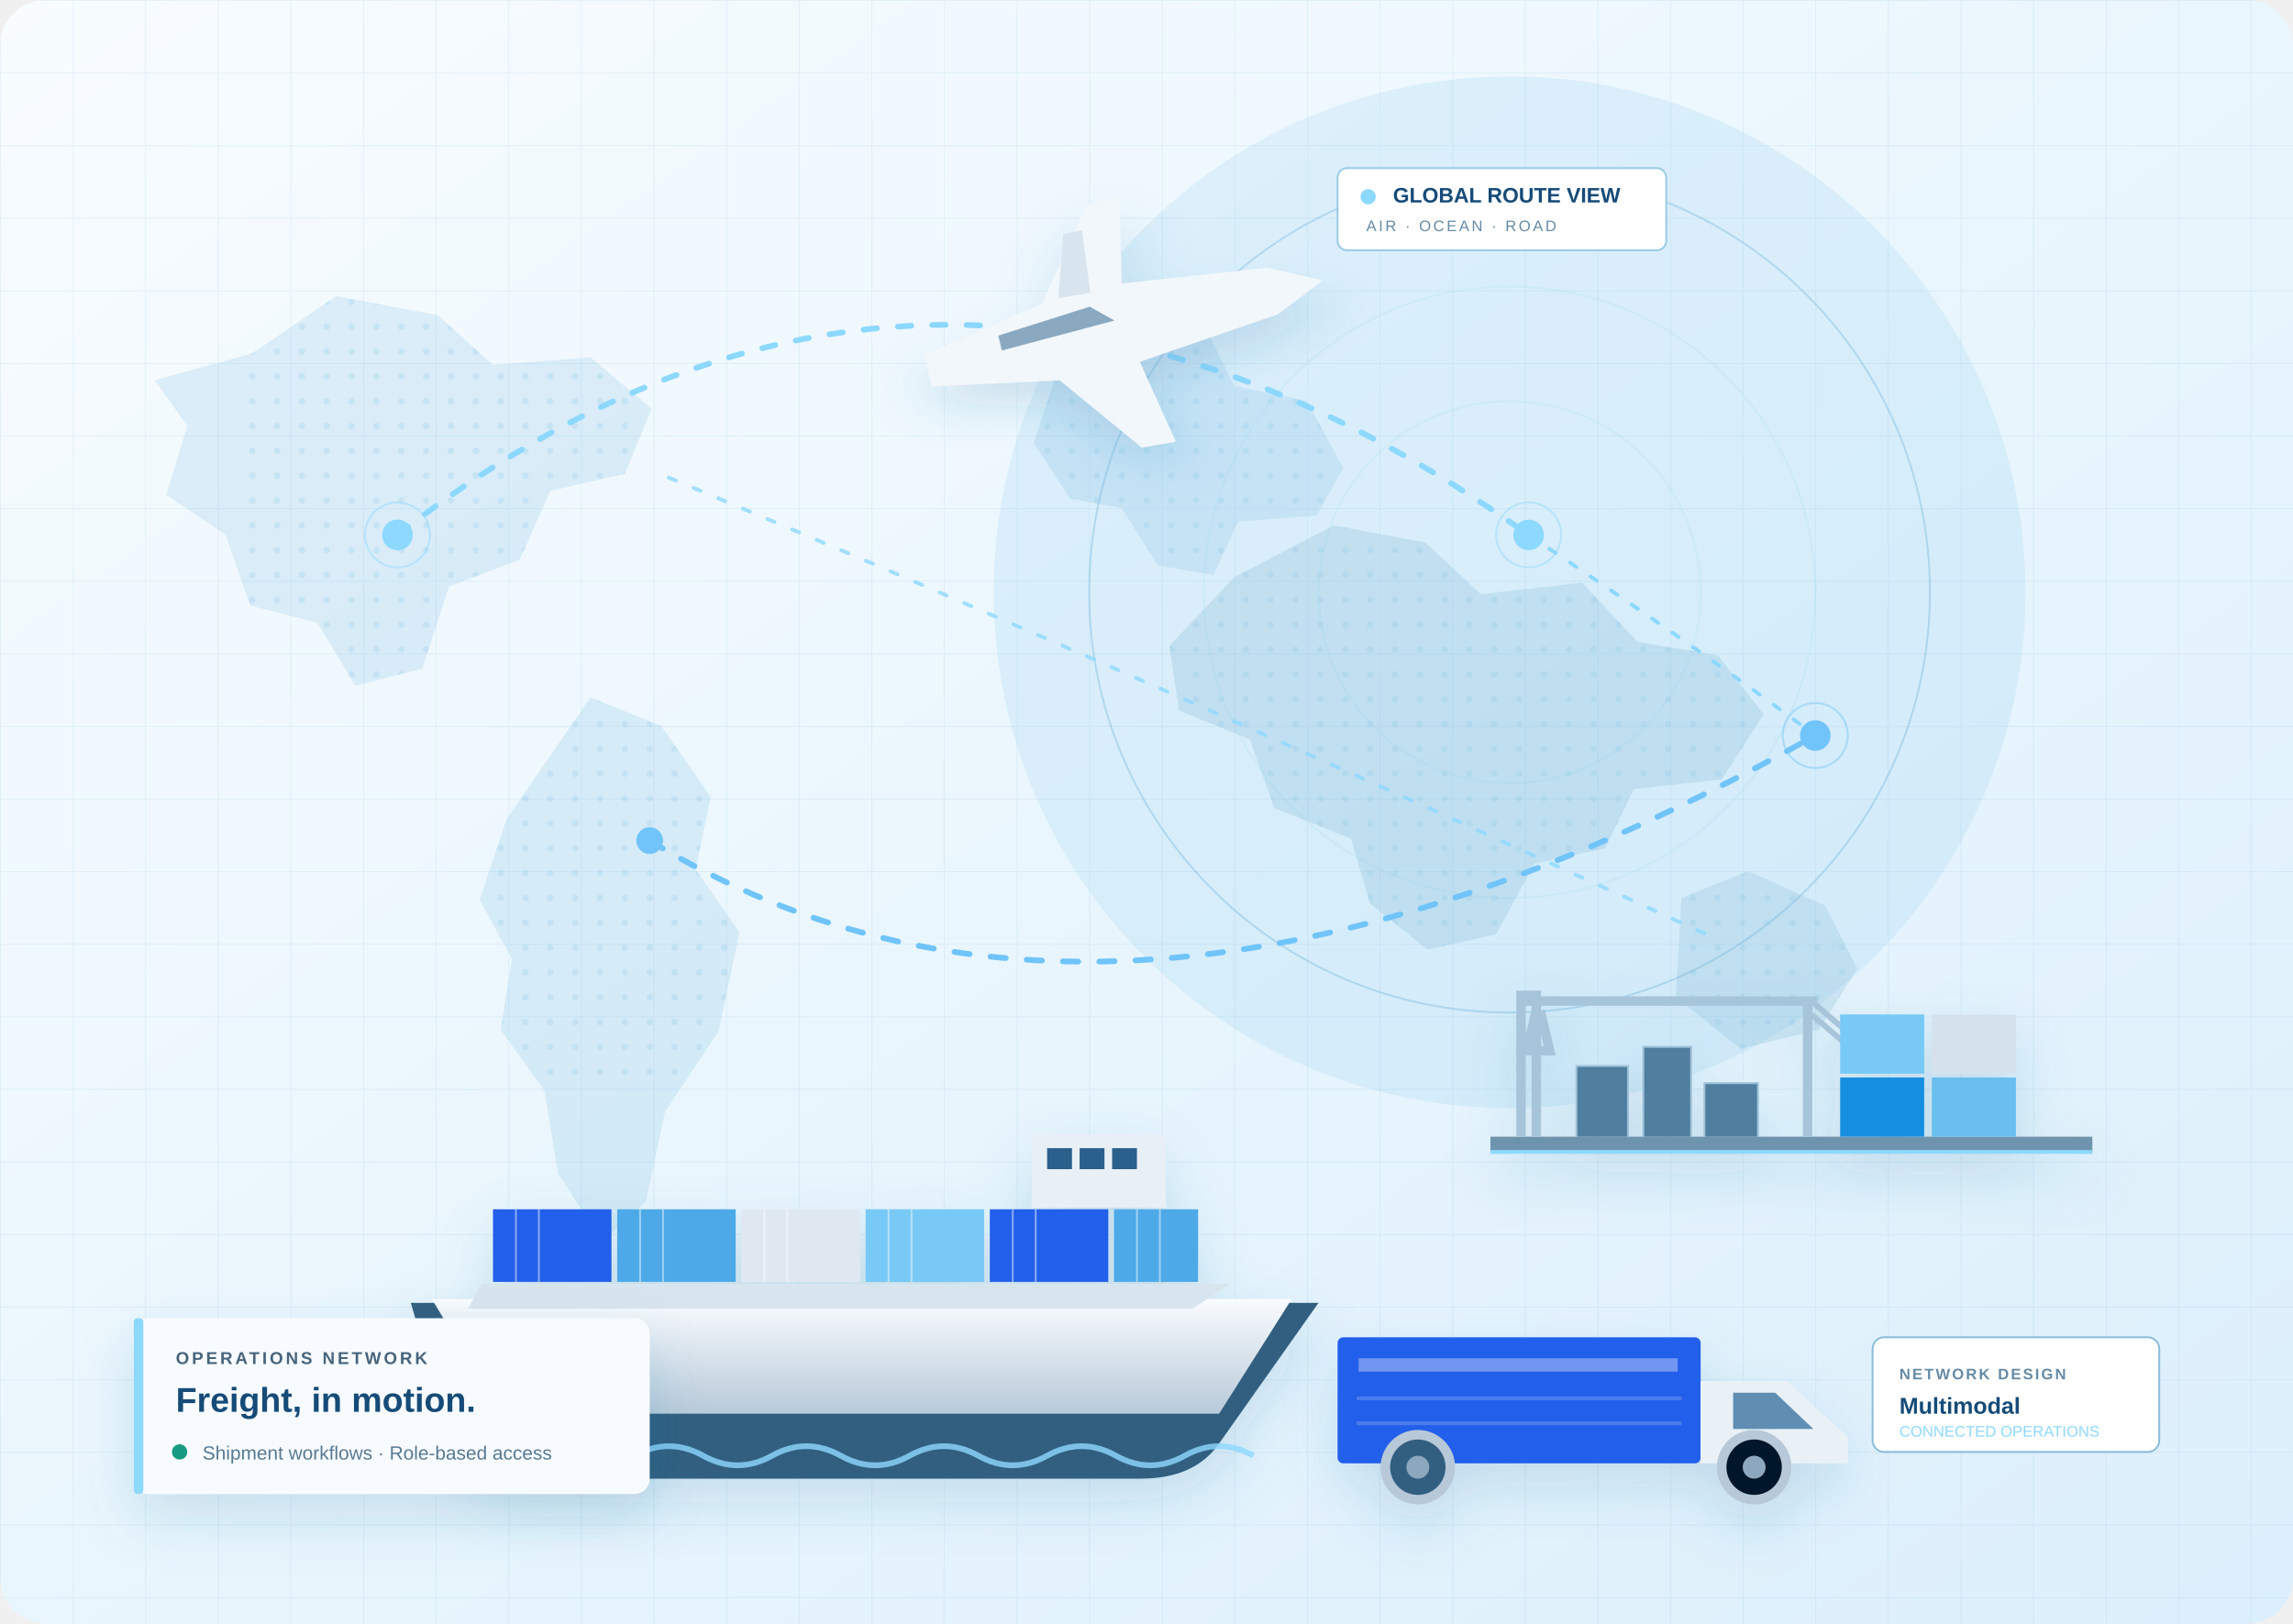
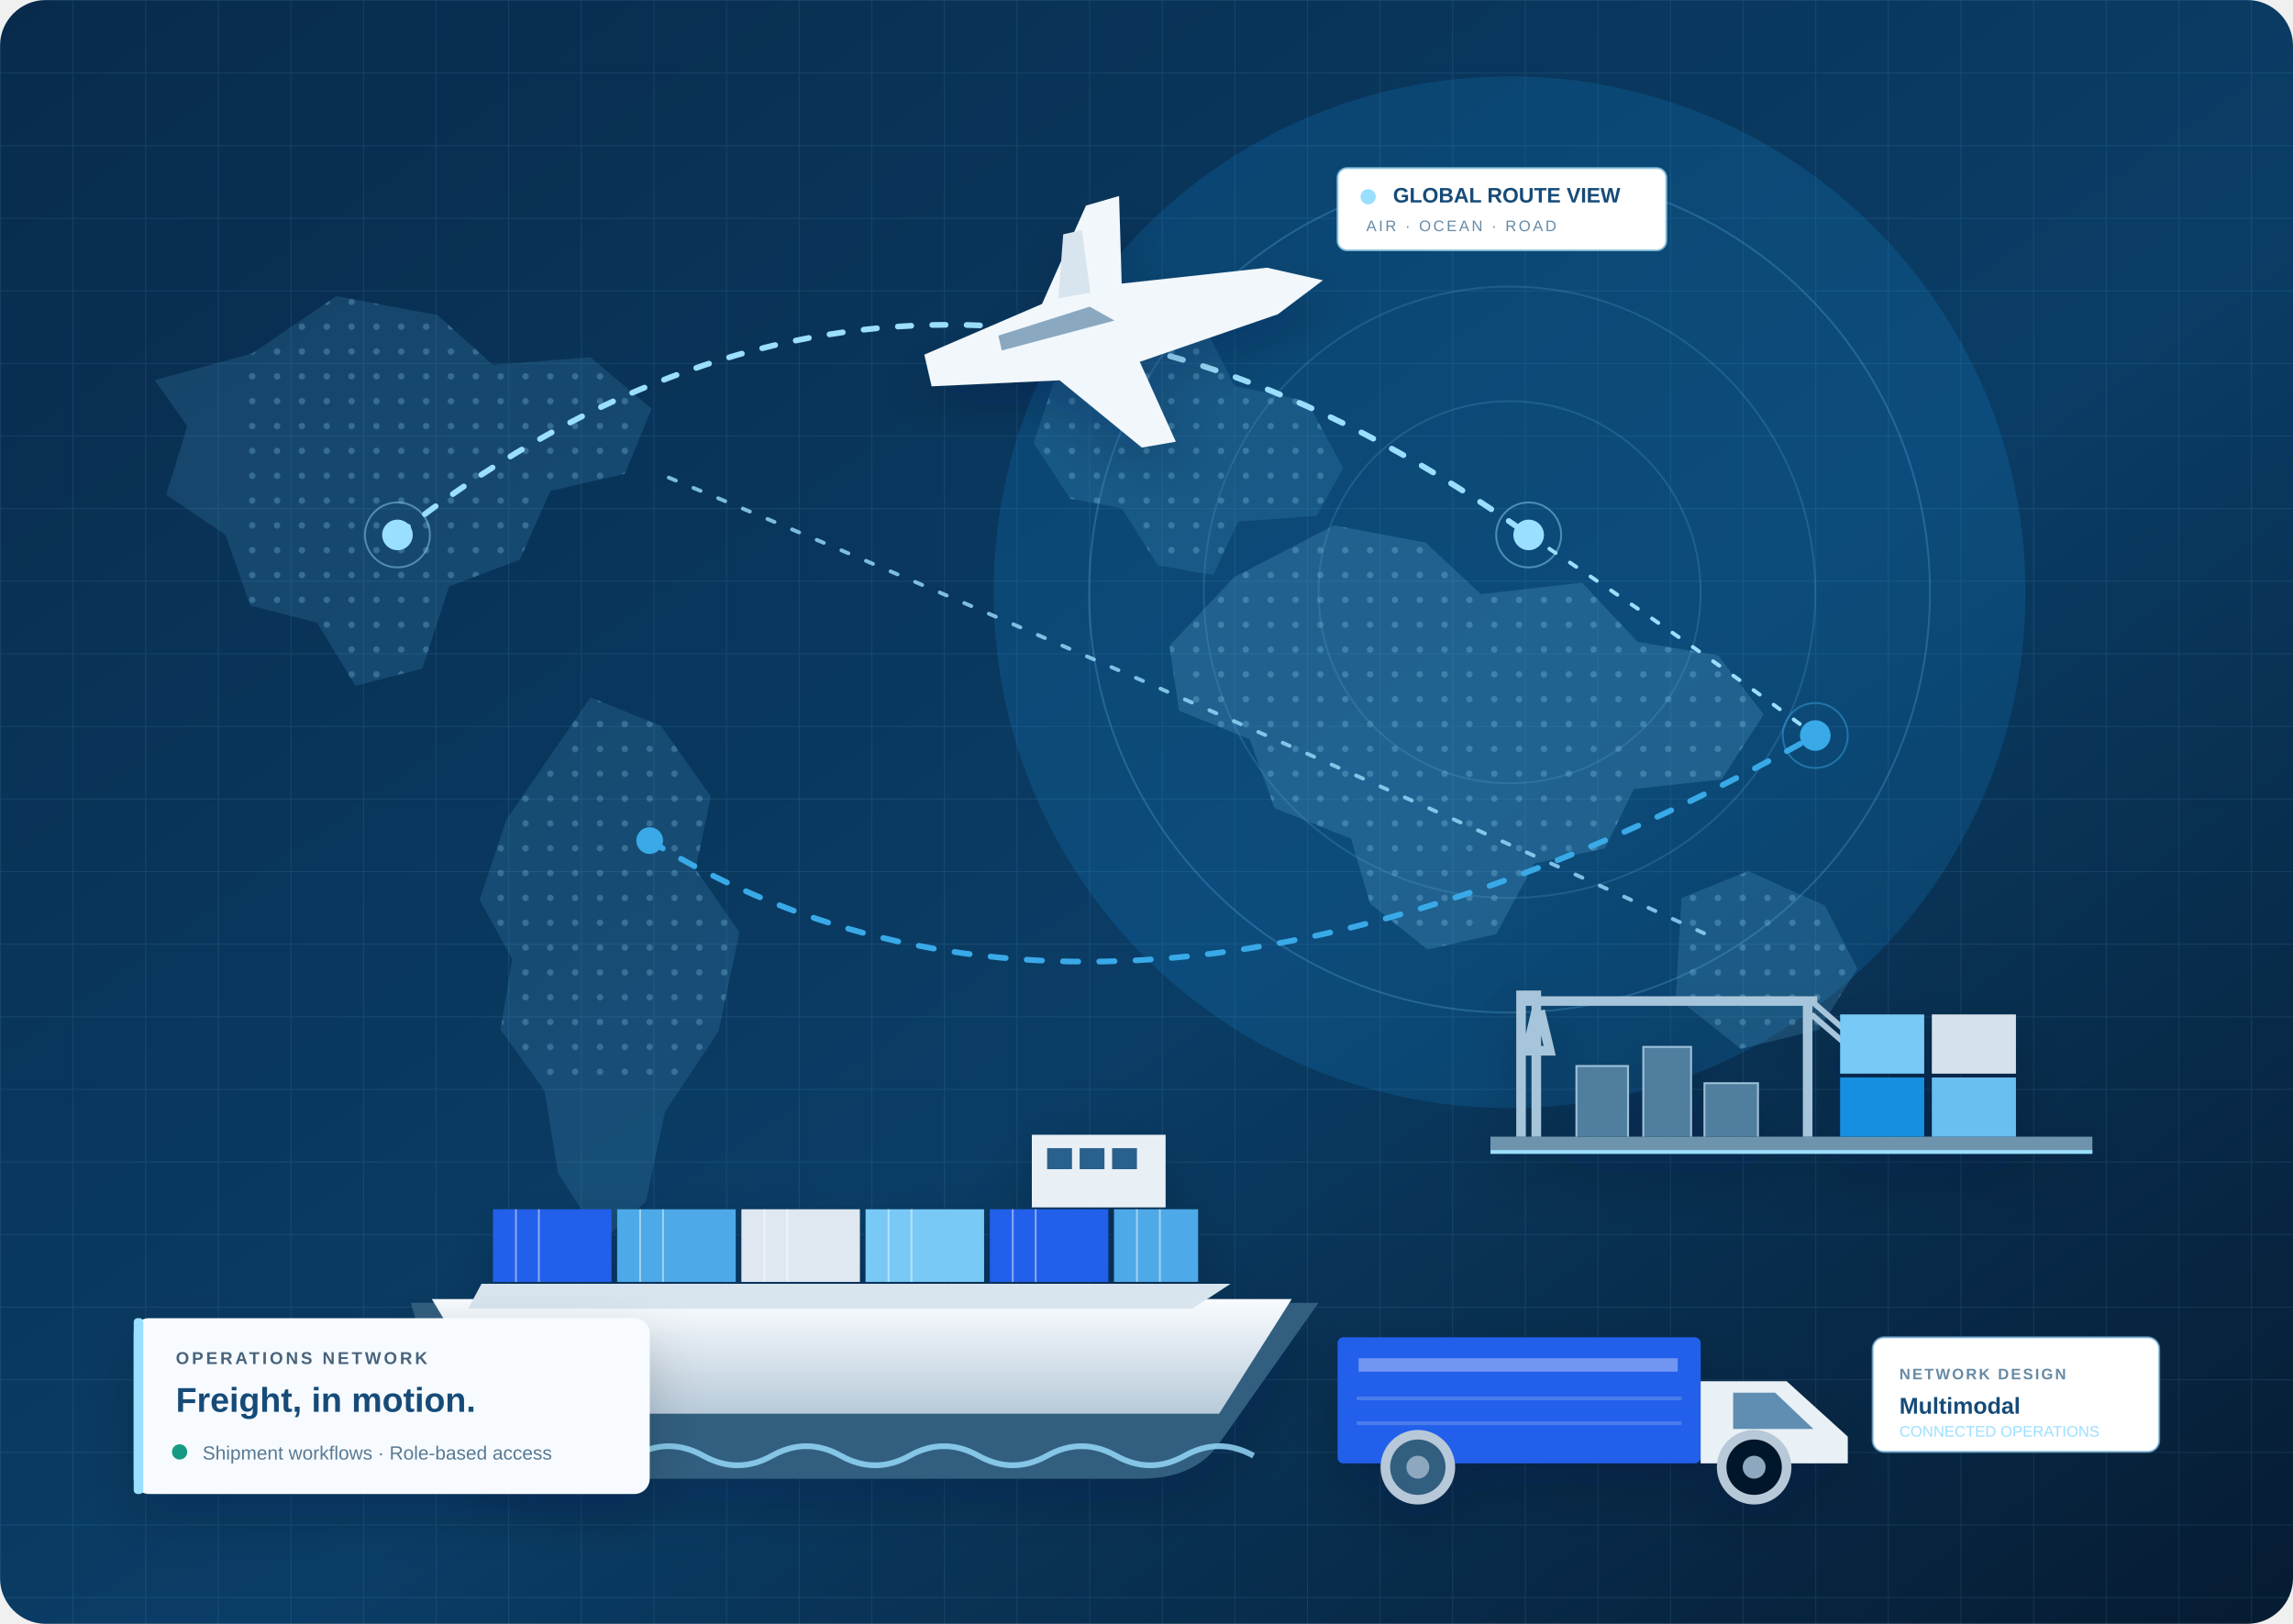
<svg xmlns="http://www.w3.org/2000/svg" viewBox="0 0 1200 850" role="img" aria-labelledby="title desc">
  <defs>
    <linearGradient id="bg" x1="0" y1="0" x2="1" y2="1">
-       <stop stop-color="#F8FCFF" />
-       <stop offset=".56" stop-color="#E8F5FD" />
-       <stop offset="1" stop-color="#DCEFFC" />
+       <stop stop-color="#082B4C" />
+       <stop offset=".56" stop-color="#0A3D66" />
+       <stop offset="1" stop-color="#061B31" />
    </linearGradient>
    <linearGradient id="sea" x1="0" y1="0" x2="1" y2="1">
-       <stop stop-color="#D9F0FC" />
-       <stop offset="1" stop-color="#B8E1F7" />
+       <stop stop-color="#0D5689" />
+       <stop offset="1" stop-color="#0A3D66" />
    </linearGradient>
    <linearGradient id="ship" x1="0" y1="0" x2="0" y2="1">
      <stop stop-color="#f9fcff" />
      <stop offset="1" stop-color="#b8cad9" />
    </linearGradient>
    <linearGradient id="blue" x1="0" y1="0" x2="1" y2="1">
-       <stop stop-color="#70C4FA" />
-       <stop offset="1" stop-color="#2461e8" />
+       <stop stop-color="#39A9E8" />
+       <stop offset="1" stop-color="#167BD1" />
    </linearGradient>
    <pattern id="grid" width="38" height="38" patternUnits="userSpaceOnUse">
-       <path d="M38 0H0V38" fill="none" stroke="#4F9CCB" stroke-opacity=".10" stroke-width="1" />
+       <path d="M38 0H0V38" fill="none" stroke="#8BD7FF" stroke-opacity=".10" stroke-width="1" />
    </pattern>
    <pattern id="dots" width="13" height="13" patternUnits="userSpaceOnUse">
-       <circle cx="2" cy="2" r="1.7" fill="#8dc9e9" fill-opacity=".5" />
+       <circle cx="2" cy="2" r="1.7" fill="#9ADFFF" fill-opacity=".5" />
    </pattern>
    <filter id="shadow" x="-30%" y="-30%" width="160%" height="180%">
-       <feDropShadow dx="0" dy="12" stdDeviation="14" flood-color="#367EAA" flood-opacity=".18" />
+       <feDropShadow dx="0" dy="12" stdDeviation="14" flood-color="#00172B" flood-opacity=".18" />
    </filter>
  </defs>
  <rect width="1200" height="850" rx="24" fill="url(#bg)" />
  <rect width="1200" height="850" rx="24" fill="url(#grid)" />
-   <circle cx="790" cy="310" r="270" fill="#83C8EC" opacity=".18" />
-   <circle cx="790" cy="310" r="220" fill="none" stroke="#258AC5" stroke-opacity=".22" />
-   <circle cx="790" cy="310" r="160" fill="none" stroke="#8bd7e8" stroke-opacity=".15" />
-   <circle cx="790" cy="310" r="100" fill="none" stroke="#8bd7e8" stroke-opacity=".15" />
-   <path d="M132 185l44-30 53 10 29 26 51-4 32 27-14 34-39 9-16 36-37 14-14 43-35 9-20-33-35-9-13-37-31-21 11-36-17-24z" fill="#78B9DF" opacity=".20" />
-   <path d="M309 365l37 15 26 37-8 38 23 33-11 52-28 42-10 47-23 21-23-36-7-43-23-32 6-37-17-31 14-42z" fill="#78B9DF" opacity=".20" />
-   <path d="M558 180l32-20 41 12 15 30 38 8 19 35-14 25-41 3-13 28-29-5-19-30-27-5-19-29z" fill="#78B9DF" opacity=".20" />
-   <path d="M646 302l52-27 48 9 29 27 53-6 29 31 42 7 24 31-22 34-46 5-15 31-37 8-20 37-36 8-30-24-10-34-40-16-13-36-37-15-5-34z" fill="#7cb4d2" opacity=".25" />
-   <path d="M880 470l35-14 40 18 17 33-20 32-41 10-34-27z" fill="#7cb4d2" opacity=".23" />
+   <circle cx="790" cy="310" r="270" fill="#168FE0" opacity=".18" />
+   <circle cx="790" cy="310" r="220" fill="none" stroke="#74CFFF" stroke-opacity=".22" />
+   <circle cx="790" cy="310" r="160" fill="none" stroke="#8BD7FF" stroke-opacity=".15" />
+   <circle cx="790" cy="310" r="100" fill="none" stroke="#8BD7FF" stroke-opacity=".15" />
+   <path d="M132 185l44-30 53 10 29 26 51-4 32 27-14 34-39 9-16 36-37 14-14 43-35 9-20-33-35-9-13-37-31-21 11-36-17-24z" fill="#4C9AC8" opacity=".20" />
+   <path d="M309 365l37 15 26 37-8 38 23 33-11 52-28 42-10 47-23 21-23-36-7-43-23-32 6-37-17-31 14-42z" fill="#4C9AC8" opacity=".20" />
+   <path d="M558 180l32-20 41 12 15 30 38 8 19 35-14 25-41 3-13 28-29-5-19-30-27-5-19-29z" fill="#4C9AC8" opacity=".20" />
+   <path d="M646 302l52-27 48 9 29 27 53-6 29 31 42 7 24 31-22 34-46 5-15 31-37 8-20 37-36 8-30-24-10-34-40-16-13-36-37-15-5-34z" fill="#5AA7D4" opacity=".25" />
+   <path d="M880 470l35-14 40 18 17 33-20 32-41 10-34-27z" fill="#5AA7D4" opacity=".23" />
  <path d="M130 145h930v420H130z" fill="url(#dots)" opacity=".5" mask="url(#mapmask)" />
  <defs>
    <mask id="mapmask">
      <rect width="1200" height="850" fill="black" />
      <path d="M132 185l44-30 53 10 29 26 51-4 32 27-14 34-39 9-16 36-37 14-14 43-35 9-20-33-35-9-13-37-31-21 11-36-17-24z M309 365l37 15 26 37-8 38 23 33-11 52-28 42-10 47-23 21-23-36-7-43-23-32 6-37-17-31 14-42z M558 180l32-20 41 12 15 30 38 8 19 35-14 25-41 3-13 28-29-5-19-30-27-5-19-29z M646 302l52-27 48 9 29 27 53-6 29 31 42 7 24 31-22 34-46 5-15 31-37 8-20 37-36 8-30-24-10-34-40-16-13-36-37-15-5-34z M880 470l35-14 40 18 17 33-20 32-41 10-34-27z" fill="white" />
    </mask>
  </defs>
  <g fill="none" stroke-linecap="round">
-     <path d="M208 280Q490 60 800 280" stroke="#8DD8FF" stroke-width="3" stroke-dasharray="7 11" />
-     <path d="M340 440Q585 590 950 385" stroke="#70C4FA" stroke-width="3" stroke-dasharray="8 11" />
-     <path d="M350 250Q590 350 895 490" stroke="#8DD8FF" stroke-width="2" stroke-dasharray="4 10" opacity=".8" />
-     <path d="M800 280Q890 340 950 385" stroke="#8DD8FF" stroke-width="2" stroke-dasharray="4 9" />
+     <path d="M208 280Q490 60 800 280" stroke="#9ADFFF" stroke-width="3" stroke-dasharray="7 11" />
+     <path d="M340 440Q585 590 950 385" stroke="#39A9E8" stroke-width="3" stroke-dasharray="8 11" />
+     <path d="M350 250Q590 350 895 490" stroke="#9ADFFF" stroke-width="2" stroke-dasharray="4 10" opacity=".8" />
+     <path d="M800 280Q890 340 950 385" stroke="#9ADFFF" stroke-width="2" stroke-dasharray="4 9" />
  </g>
  <g>
-     <circle cx="208" cy="280" r="8" fill="#8DD8FF" />
-     <circle cx="208" cy="280" r="17" fill="none" stroke="#8DD8FF" stroke-opacity=".45" />
-     <circle cx="800" cy="280" r="8" fill="#8DD8FF" />
-     <circle cx="800" cy="280" r="17" fill="none" stroke="#8DD8FF" stroke-opacity=".45" />
-     <circle cx="950" cy="385" r="8" fill="#70C4FA" />
-     <circle cx="950" cy="385" r="17" fill="none" stroke="#70C4FA" stroke-opacity=".45" />
-     <circle cx="340" cy="440" r="7" fill="#70C4FA" />
+     <circle cx="208" cy="280" r="8" fill="#9ADFFF" />
+     <circle cx="208" cy="280" r="17" fill="none" stroke="#9ADFFF" stroke-opacity=".45" />
+     <circle cx="800" cy="280" r="8" fill="#9ADFFF" />
+     <circle cx="800" cy="280" r="17" fill="none" stroke="#9ADFFF" stroke-opacity=".45" />
+     <circle cx="950" cy="385" r="8" fill="#39A9E8" />
+     <circle cx="950" cy="385" r="17" fill="none" stroke="#39A9E8" stroke-opacity=".45" />
+     <circle cx="340" cy="440" r="7" fill="#39A9E8" />
  </g>
  <g transform="translate(590 157) rotate(-13)" filter="url(#shadow)">
    <path d="M-110 4l66-12 34-45 18-1-9 45 76 9 27 13-27 12-76 8 9 45-18-1-34-44-66-12z" fill="#f2f7fb" />
    <path d="M-70 3l50-4 11 10-61 2z" fill="#8aa9c1" />
    <path d="M-35-9l10-32 10 0-3 33z" fill="#d8e5ef" />
  </g>
  <g transform="translate(700 88)">
    <rect width="172" height="43" rx="5" fill="#FFFFFF" stroke="#8CC6DF" stroke-opacity=".85" />
-     <circle cx="16" cy="15" r="4" fill="#8DD8FF" />
+     <circle cx="16" cy="15" r="4" fill="#9ADFFF" />
    <text x="29" y="18" fill="#164B78" font-family="Arial,sans-serif" font-size="11" font-weight="700">GLOBAL ROUTE VIEW</text>
    <text x="15" y="33" fill="#668AA5" font-family="Arial,sans-serif" font-size="8" letter-spacing="1.2">AIR · OCEAN · ROAD</text>
  </g>
  <g transform="translate(780 515)" filter="url(#shadow)">
    <rect x="0" y="80" width="315" height="8" fill="#6e94ad" />
    <path d="M16 80V6h8v74M16 9h155M166 9v71M24 14l-5 21h12l-5-21" fill="none" stroke="#a7c5da" stroke-width="5" />
    <path d="M168 9l30 26v7l-30-26" fill="none" stroke="#a7c5da" stroke-width="3" />
    <path d="M45 80V43h27v37M80 80V33h25v47M112 80V52h28v28" fill="#4f7e9f" stroke="#9dc0d8" stroke-width="1" />
    <rect x="183" y="49" width="44" height="31" fill="#168FE0" />
    <rect x="231" y="49" width="44" height="31" fill="#69BFF0" />
    <rect x="183" y="16" width="44" height="31" fill="#78C9F5" />
    <rect x="231" y="16" width="44" height="31" fill="#d5e2ed" />
-     <path d="M0 88h315" stroke="#8DD8FF" stroke-width="2" />
+     <path d="M0 88h315" stroke="#9ADFFF" stroke-width="2" />
  </g>
  <g transform="translate(270 590)" filter="url(#shadow)">
    <path d="M-55 92h475l-53 75q-13 17-40 17H10q-32 0-45-23z" fill="#315F80" />
    <path d="M-44 90h450l-38 60H-8z" fill="url(#ship)" />
    <path d="M-18 82h392l-20 13H-25z" fill="#d8e5ee" />
    <rect x="-12" y="43" width="62" height="38" fill="#245eea" />
    <rect x="53" y="43" width="62" height="38" fill="#4EA9E8" />
    <rect x="118" y="43" width="62" height="38" fill="#dfe8f1" />
    <rect x="183" y="43" width="62" height="38" fill="#78C9F5" />
    <rect x="248" y="43" width="62" height="38" fill="#245eea" />
    <rect x="313" y="43" width="44" height="38" fill="#4EA9E8" />
    <g stroke="#fff" stroke-opacity=".45" stroke-width="1">
      <path d="M0 43v38M12 43v38M65 43v38M77 43v38M130 43v38M142 43v38M195 43v38M207 43v38M260 43v38M272 43v38M325 43v38M337 43v38" />
    </g>
    <rect x="270" y="4" width="70" height="38" fill="#e8f0f6" />
    <rect x="278" y="11" width="13" height="11" fill="#2a608c" />
    <rect x="295" y="11" width="13" height="11" fill="#2a608c" />
    <rect x="312" y="11" width="13" height="11" fill="#2a608c" />
-     <path d="M-10 172q18-10 36 0t36 0t36 0t36 0t36 0t36 0t36 0t36 0t36 0t36 0t36 0" fill="none" stroke="#8DD8FF" stroke-width="3" opacity=".8" />
+     <path d="M-10 172q18-10 36 0t36 0t36 0t36 0t36 0t36 0t36 0t36 0t36 0t36 0t36 0" fill="none" stroke="#9ADFFF" stroke-width="3" opacity=".8" />
  </g>
  <g transform="translate(700 680)" filter="url(#shadow)">
    <rect x="0" y="20" width="190" height="66" rx="3" fill="#245eea" />
    <path d="M190 43h45l32 29v14H190z" fill="#e9f1f7" />
    <path d="M207 49h22l20 19h-42z" fill="#5f8eb2" />
    <rect x="11" y="31" width="167" height="7" fill="#ffffff" opacity=".35" />
    <path d="M10 52h170M10 65h170" stroke="#ffffff" stroke-opacity=".18" stroke-width="2" />
    <circle cx="42" cy="88" r="17" fill="#315F80" stroke="#b7c8d8" stroke-width="5" />
    <circle cx="42" cy="88" r="6" fill="#8da8be" />
    <circle cx="218" cy="88" r="17" fill="#06172a" stroke="#b7c8d8" stroke-width="5" />
    <circle cx="218" cy="88" r="6" fill="#8da8be" />
  </g>
  <g transform="translate(70 690)" filter="url(#shadow)">
    <rect width="270" height="92" rx="8" fill="#f7fbff" />
-     <rect width="5" height="92" rx="2" fill="#8DD8FF" />
+     <rect width="5" height="92" rx="2" fill="#9ADFFF" />
    <text x="22" y="24" fill="#47637b" font-family="Arial,sans-serif" font-size="9" font-weight="700" letter-spacing="1.4">OPERATIONS NETWORK</text>
    <text x="22" y="49" fill="#164B78" font-family="Arial,sans-serif" font-size="18" font-weight="700">Freight, in motion.</text>
    <circle cx="24" cy="70" r="4" fill="#159b82" />
    <text x="36" y="74" fill="#587993" font-family="Arial,sans-serif" font-size="10">Shipment workflows · Role-based access</text>
  </g>
  <g transform="translate(980 700)">
    <rect width="150" height="60" rx="6" fill="#FFFFFF" stroke="#6EABD0" stroke-opacity=".75" />
    <text x="14" y="22" fill="#668AA5" font-family="Arial,sans-serif" font-size="8" font-weight="700" letter-spacing="1">NETWORK DESIGN</text>
    <text x="14" y="40" fill="#164B78" font-family="Arial,sans-serif" font-size="12" font-weight="700">Multimodal</text>
-     <text x="14" y="52" fill="#8DD8FF" font-family="Arial,sans-serif" font-size="8">CONNECTED OPERATIONS</text>
+     <text x="14" y="52" fill="#9ADFFF" font-family="Arial,sans-serif" font-size="8">CONNECTED OPERATIONS</text>
  </g>
</svg>
